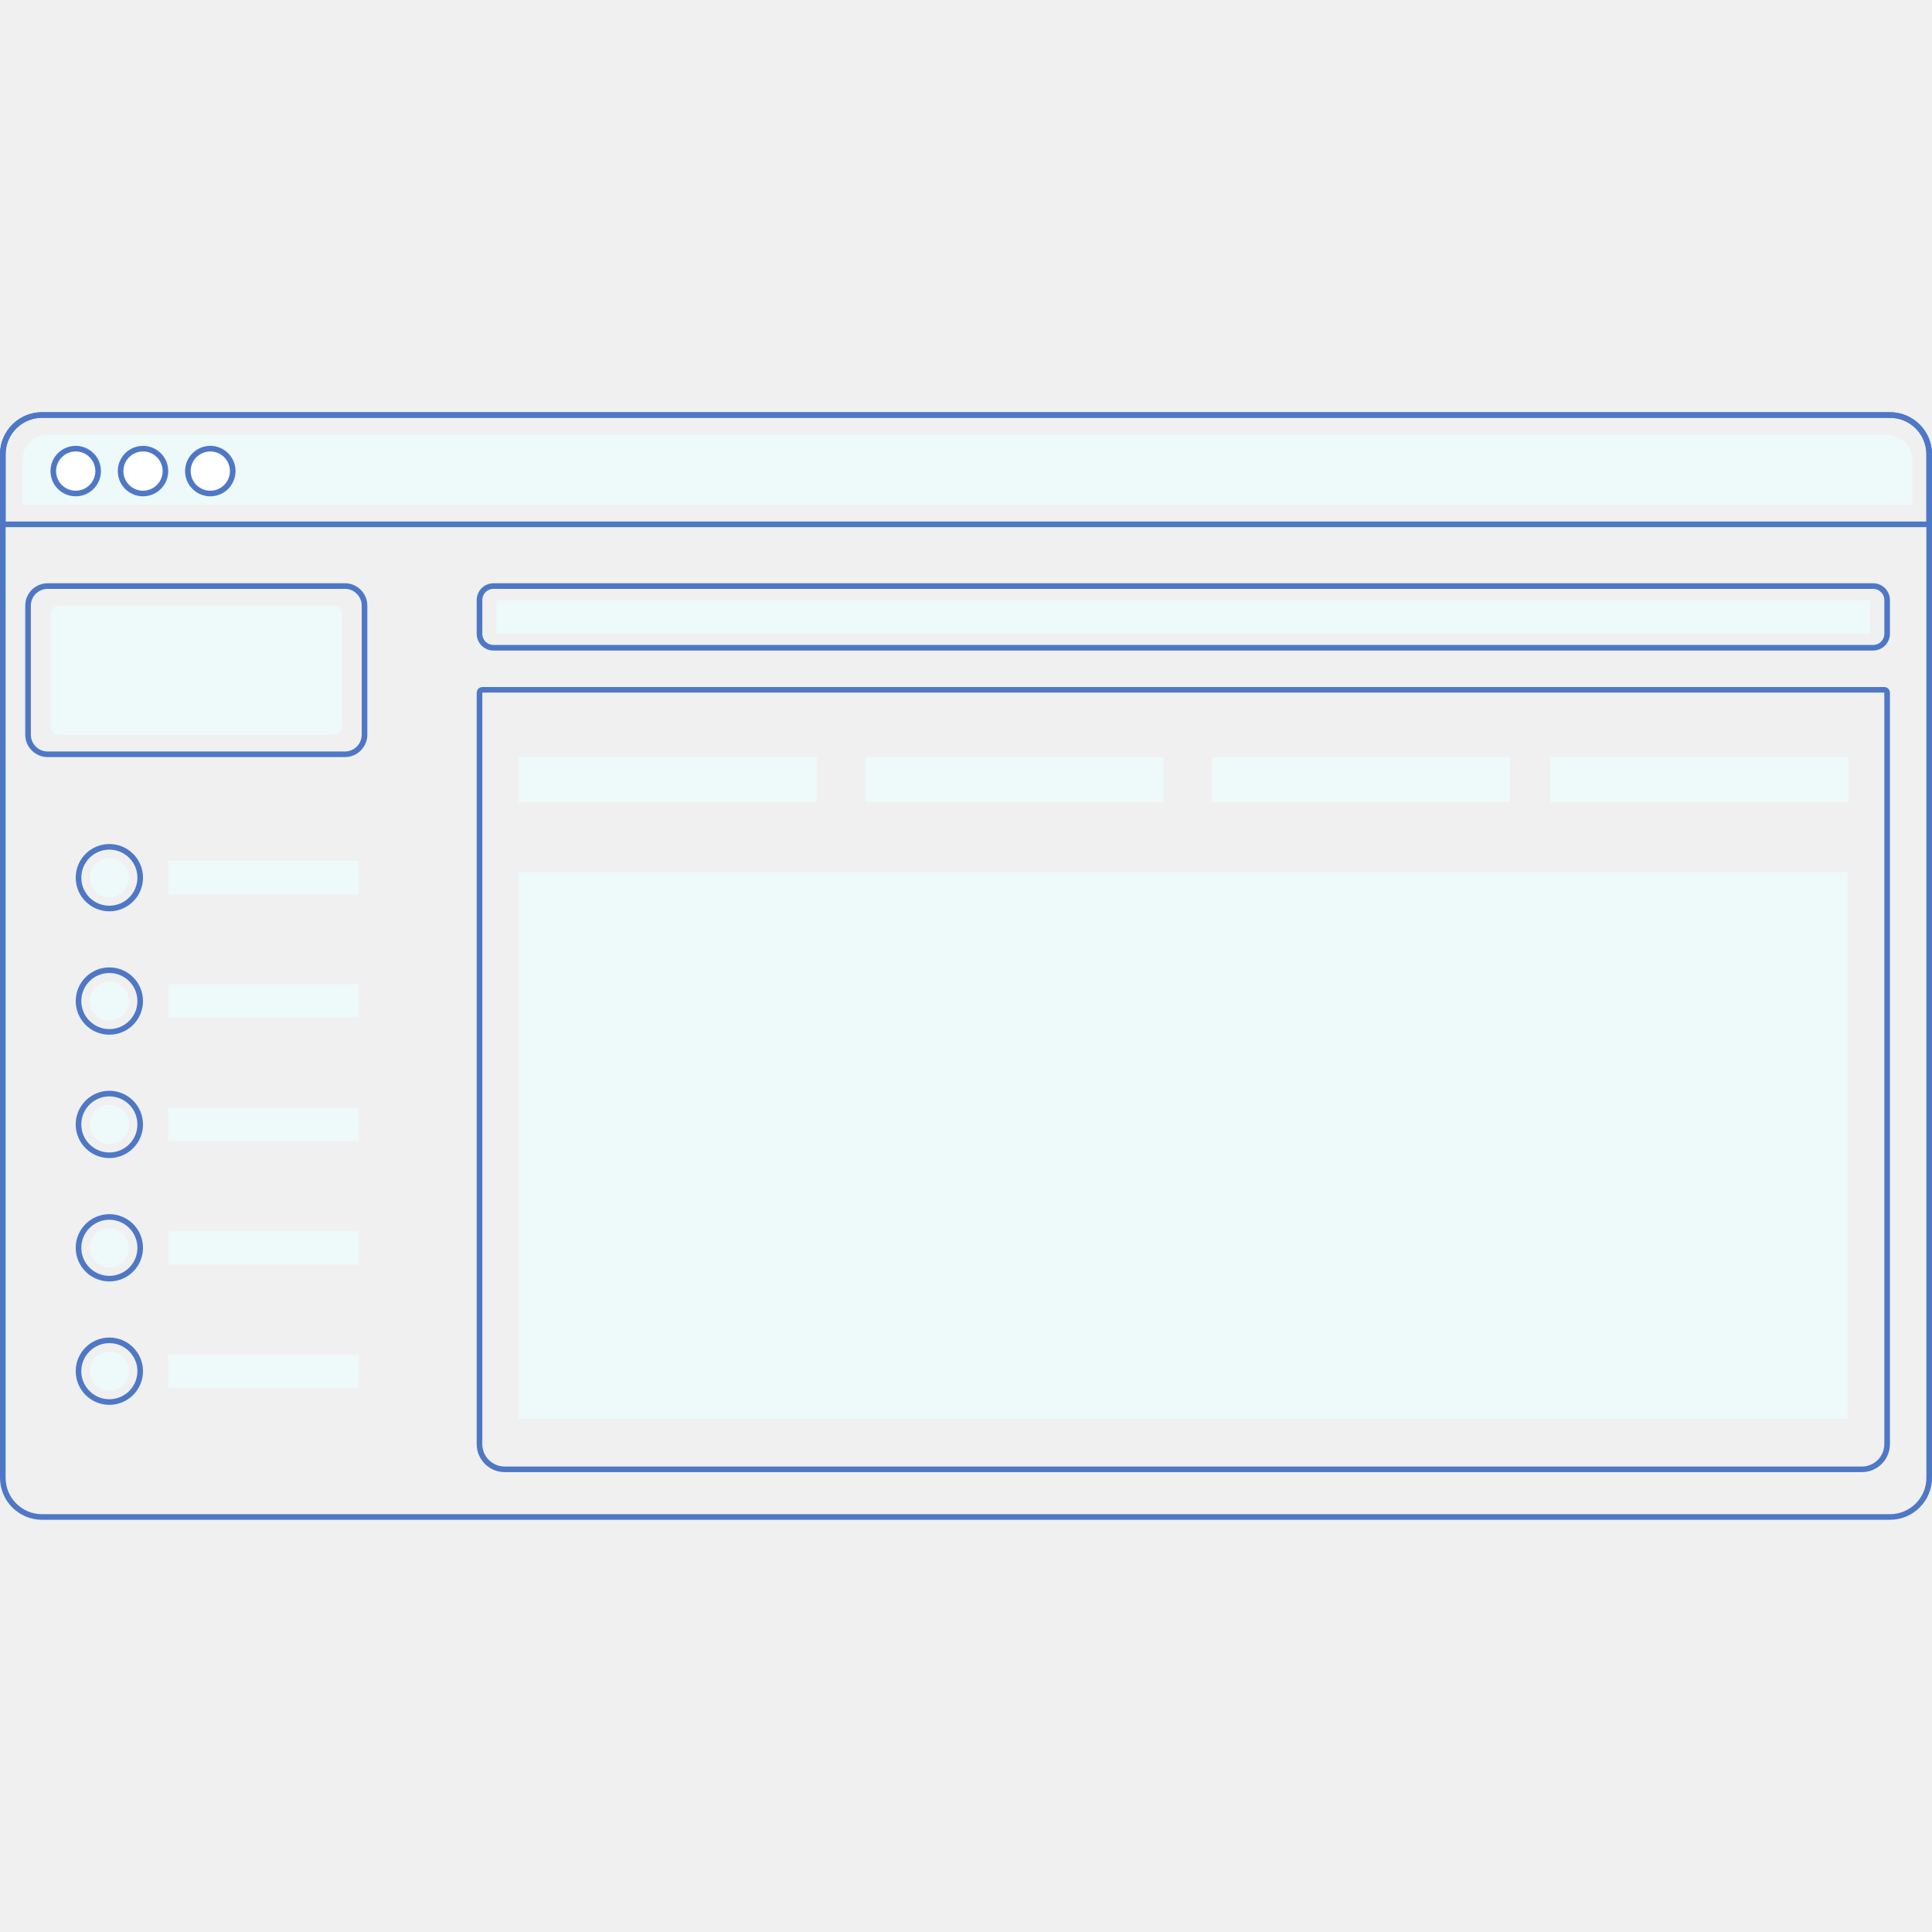
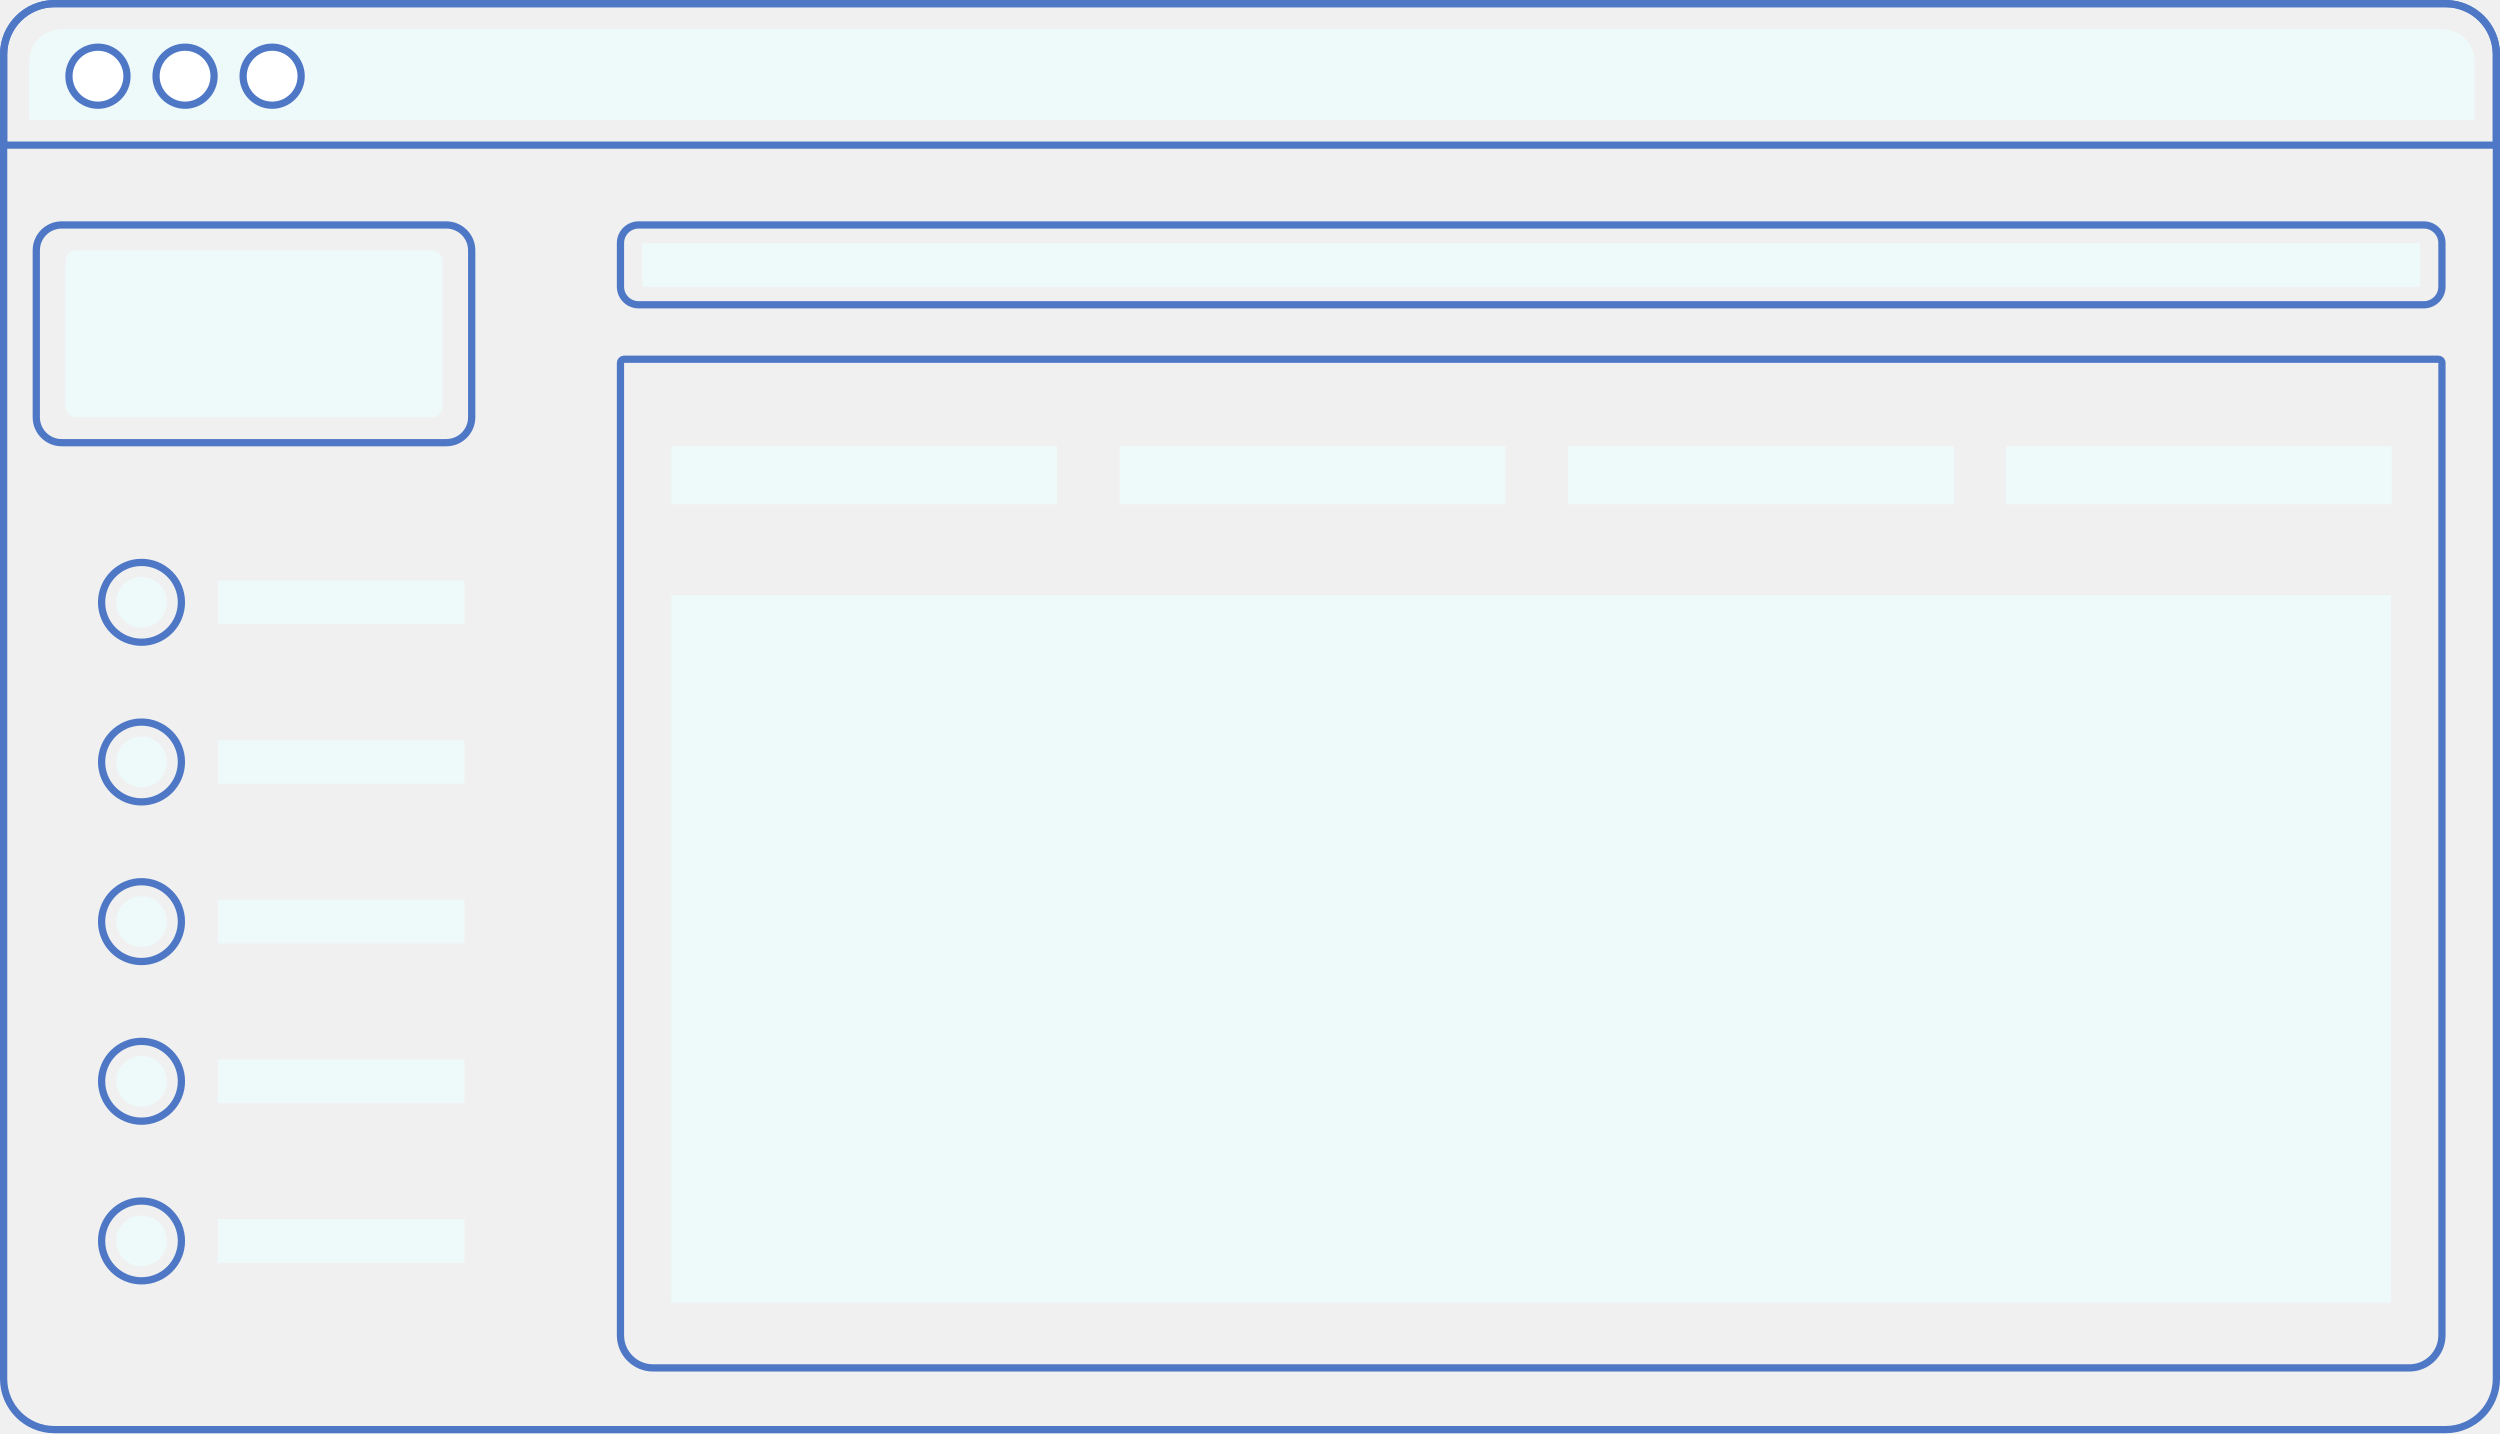
- <svg xmlns="http://www.w3.org/2000/svg" width="180" height="180" viewBox="0 0 689 395">
+ <svg xmlns="http://www.w3.org/2000/svg" viewBox="0 0 689 395">
  <defs>
    <style>.a,.e{fill:none;}.a,.c{stroke:#4e78c6;stroke-width:2px;}.b{fill:#eef9fa;}.c{fill:#fff;}.d{stroke:none;}</style>
  </defs>
  <g transform="translate(-29 -60)">
    <g class="a" transform="translate(29 60)">
      <path class="d" d="M15,0H674a15,15,0,0,1,15,15V41a0,0,0,0,1,0,0H0a0,0,0,0,1,0,0V15A15,15,0,0,1,15,0Z" />
      <path class="e" d="M15,1H674a14,14,0,0,1,14,14V39a1,1,0,0,1-1,1H2a1,1,0,0,1-1-1V15A14,14,0,0,1,15,1Z" />
    </g>
    <path class="b" d="M9,0H665a9,9,0,0,1,9,9V25a0,0,0,0,1,0,0H0a0,0,0,0,1,0,0V9A9,9,0,0,1,9,0Z" transform="translate(37 68)" />
    <g class="c" transform="translate(47 72)">
      <circle class="d" cx="9" cy="9" r="9" />
      <circle class="e" cx="9" cy="9" r="8" />
    </g>
    <g class="c" transform="translate(71 72)">
      <circle class="d" cx="9" cy="9" r="9" />
      <circle class="e" cx="9" cy="9" r="8" />
    </g>
    <g class="c" transform="translate(95 72)">
      <circle class="d" cx="9" cy="9" r="9" />
      <circle class="e" cx="9" cy="9" r="8" />
    </g>
    <rect class="b" width="104" height="46" rx="3" transform="translate(47 129)" />
    <g class="a" transform="translate(38 121)">
      <rect class="d" width="122" height="62" rx="8" />
      <rect class="e" x="1" y="1" width="120" height="60" rx="7" />
    </g>
    <g class="a" transform="translate(199 121)">
      <rect class="d" width="504" height="24" rx="6" />
      <rect class="e" x="1" y="1" width="502" height="22" rx="5" />
    </g>
    <g class="a" transform="translate(199 158)">
      <path class="d" d="M0,0H504a0,0,0,0,1,0,0V270a10,10,0,0,1-10,10H10A10,10,0,0,1,0,270V0A0,0,0,0,1,0,0Z" />
      <path class="e" d="M2,1H502a1,1,0,0,1,1,1V270a9,9,0,0,1-9,9H10a9,9,0,0,1-9-9V2A1,1,0,0,1,2,1Z" />
    </g>
    <g transform="translate(0 13)">
      <rect class="b" width="106.331" height="16" transform="translate(214 170)" />
      <rect class="b" width="106.331" height="16" transform="translate(337.574 170)" />
      <rect class="b" width="106.331" height="16" transform="translate(461.148 170)" />
      <rect class="b" width="106.331" height="16" transform="translate(581.849 170)" />
    </g>
    <rect class="b" width="474" height="195" transform="translate(214 224)" />
    <rect class="b" width="490" height="12" transform="translate(206 127)" />
    <g class="a" transform="translate(29 60)">
      <rect class="d" width="689" height="395" rx="15" />
      <rect class="e" x="1" y="1" width="687" height="393" rx="14" />
    </g>
    <g transform="translate(9)">
      <g class="a" transform="translate(47 214)">
        <circle class="d" cx="12" cy="12" r="12" />
        <circle class="e" cx="12" cy="12" r="11" />
      </g>
      <circle class="b" cx="7" cy="7" r="7" transform="translate(52 219)" />
    </g>
    <g transform="translate(9 44)">
      <g class="a" transform="translate(47 214)">
        <circle class="d" cx="12" cy="12" r="12" />
        <circle class="e" cx="12" cy="12" r="11" />
      </g>
      <circle class="b" cx="7" cy="7" r="7" transform="translate(52 219)" />
    </g>
    <g transform="translate(9 88)">
      <g class="a" transform="translate(47 214)">
        <circle class="d" cx="12" cy="12" r="12" />
        <circle class="e" cx="12" cy="12" r="11" />
      </g>
      <circle class="b" cx="7" cy="7" r="7" transform="translate(52 219)" />
    </g>
    <g transform="translate(9 132)">
      <g class="a" transform="translate(47 214)">
        <circle class="d" cx="12" cy="12" r="12" />
        <circle class="e" cx="12" cy="12" r="11" />
      </g>
      <circle class="b" cx="7" cy="7" r="7" transform="translate(52 219)" />
    </g>
    <g transform="translate(9 176)">
      <g class="a" transform="translate(47 214)">
        <circle class="d" cx="12" cy="12" r="12" />
        <circle class="e" cx="12" cy="12" r="11" />
      </g>
      <circle class="b" cx="7" cy="7" r="7" transform="translate(52 219)" />
    </g>
    <rect class="b" width="68" height="12" transform="translate(89 220)" />
    <rect class="b" width="68" height="12" transform="translate(89 264)" />
    <rect class="b" width="68" height="12" transform="translate(89 308)" />
    <rect class="b" width="68" height="12" transform="translate(89 352)" />
    <rect class="b" width="68" height="12" transform="translate(89 396)" />
  </g>
</svg>
